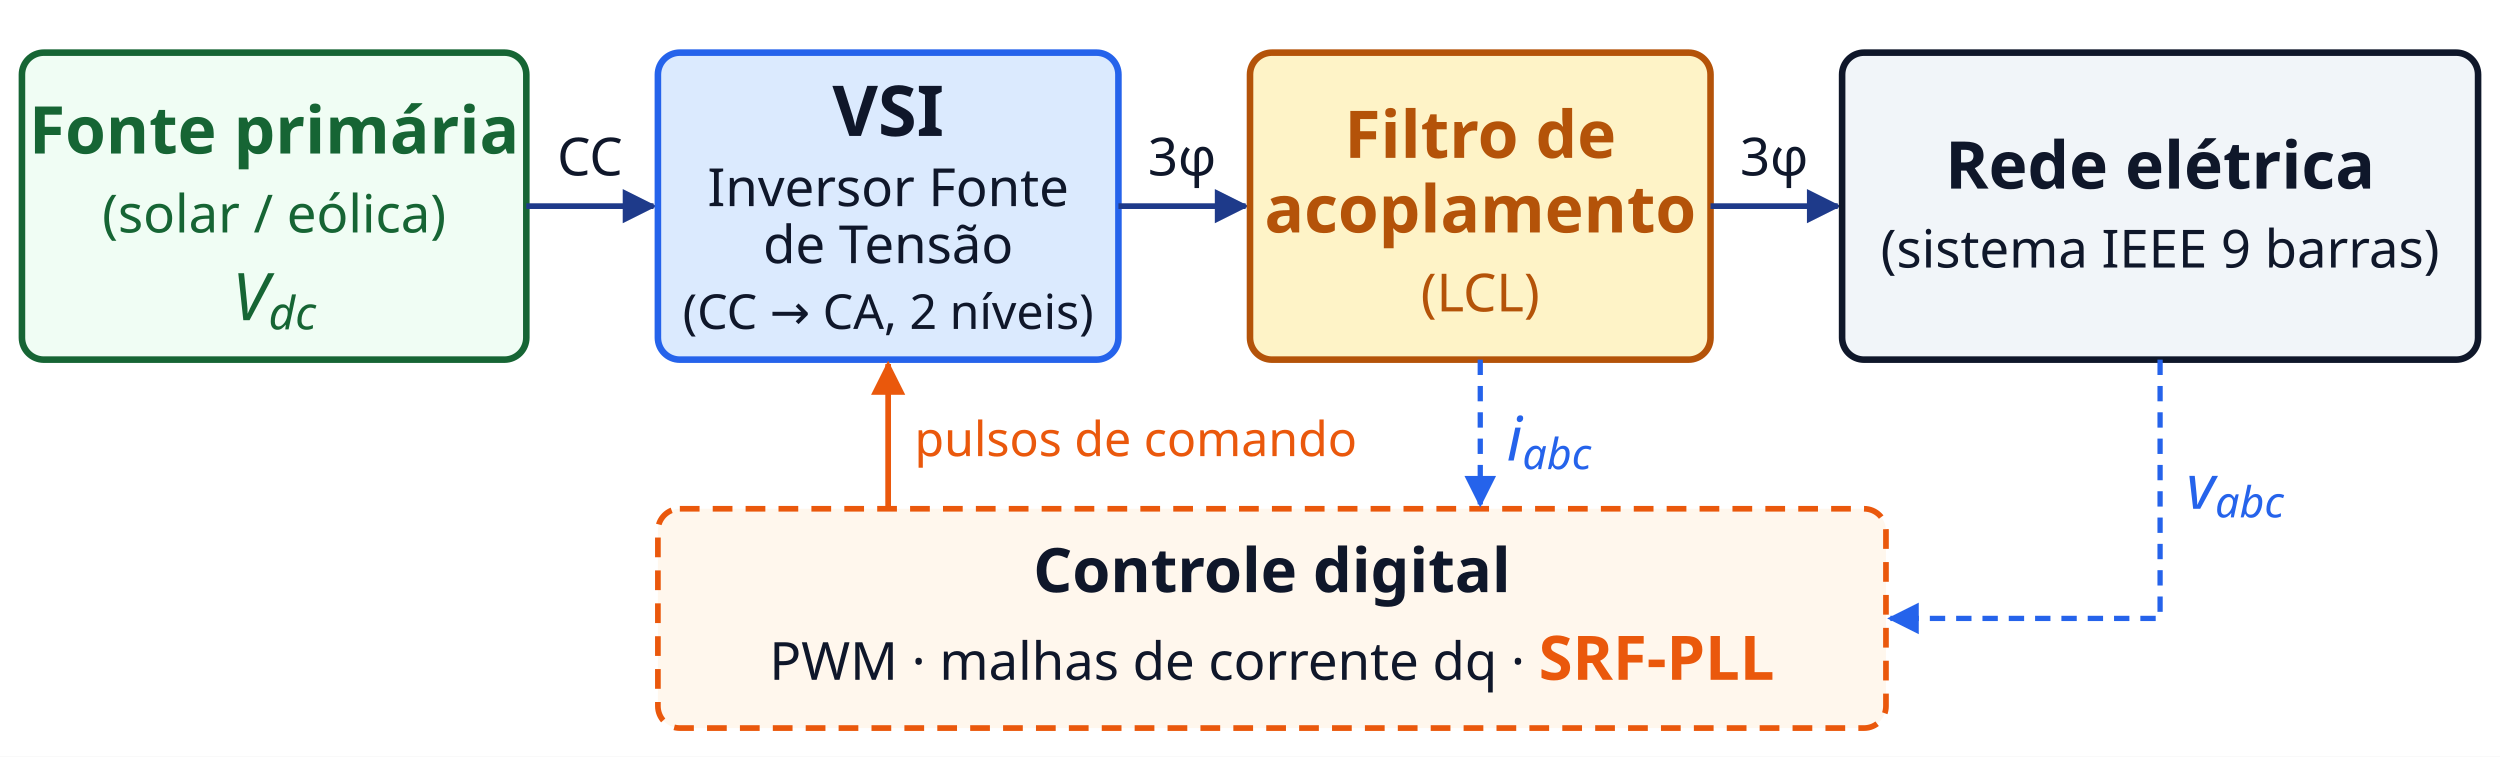
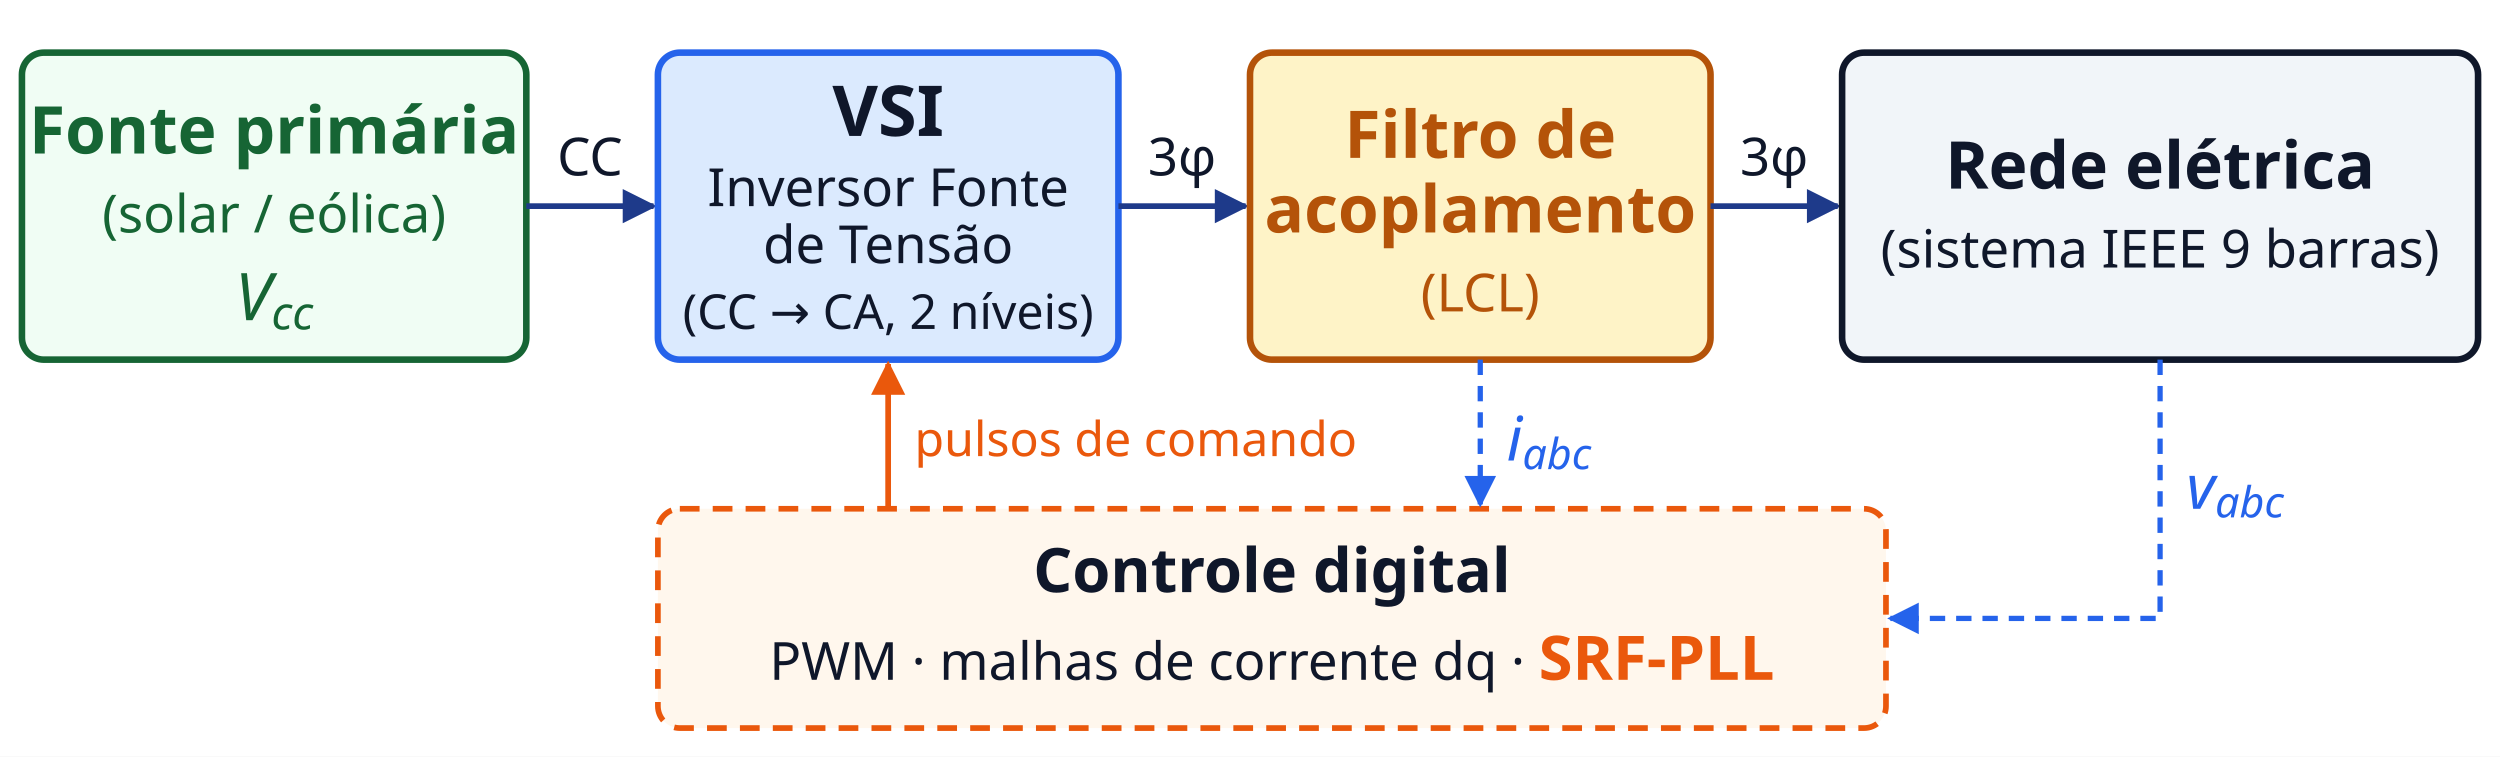
<svg xmlns="http://www.w3.org/2000/svg" viewBox="0 0 1140 345" font-family="Calibri, Carlito, sans-serif" fill="#0F172A">
  <defs>
    <marker id="arr" viewBox="0 0 10 10" refX="9" refY="5" markerWidth="6" markerHeight="6" orient="auto-start-reverse">
      <path d="M 0 0 L 10 5 L 0 10 z" fill="#1E3A8A" />
    </marker>
    <marker id="arrO" viewBox="0 0 10 10" refX="9" refY="5" markerWidth="6" markerHeight="6" orient="auto-start-reverse">
      <path d="M 0 0 L 10 5 L 0 10 z" fill="#EA580C" />
    </marker>
    <marker id="arrB" viewBox="0 0 10 10" refX="9" refY="5" markerWidth="6" markerHeight="6" orient="auto-start-reverse">
      <path d="M 0 0 L 10 5 L 0 10 z" fill="#2563EB" />
    </marker>
  </defs>
  <rect width="1140" height="345" fill="#ffffff" />
  <rect x="10" y="24" width="230" height="140" rx="10" fill="#F0FDF4" stroke="#166534" stroke-width="3" />
  <text x="125" y="70" text-anchor="middle" font-size="30" font-weight="700" fill="#166534">Fonte primária</text>
  <text x="125" y="106" text-anchor="middle" font-size="24" fill="#166534">(solar / eólica)</text>
-   <text x="125" y="146" text-anchor="middle" font-size="30" font-style="italic" fill="#166534">V<tspan baseline-shift="sub" font-size="70%">dc</tspan>
+   <text x="125" y="146" text-anchor="middle" font-size="30" font-style="italic" fill="#166534">V<tspan baseline-shift="sub" font-size="70%">cc</tspan>
  </text>
  <line x1="240" y1="94" x2="298" y2="94" stroke="#1E3A8A" stroke-width="2.6" marker-end="url(#arr)" />
  <text x="269" y="80" text-anchor="middle" font-size="24">CC</text>
  <rect x="300" y="24" width="210" height="140" rx="10" fill="#DBEAFE" stroke="#2563EB" stroke-width="3" />
  <text x="405" y="62" text-anchor="middle" font-size="32" font-weight="700">VSI</text>
  <text x="405" y="94" text-anchor="middle" font-size="24">Inversor Fonte</text>
  <text x="405" y="120" text-anchor="middle" font-size="24">de Tensão</text>
  <text x="405" y="150" text-anchor="middle" font-size="22">(CC → CA, 2 níveis)</text>
  <line x1="510" y1="94" x2="568" y2="94" stroke="#1E3A8A" stroke-width="2.6" marker-end="url(#arr)" />
  <text x="539" y="80" text-anchor="middle" font-size="24">3φ</text>
  <rect x="570" y="24" width="210" height="140" rx="10" fill="#FEF3C7" stroke="#B45309" stroke-width="3" />
  <text x="675" y="72" text-anchor="middle" font-size="30" font-weight="700" fill="#B45309">Filtro de</text>
  <text x="675" y="106" text-anchor="middle" font-size="30" font-weight="700" fill="#B45309">acoplamento</text>
  <text x="675" y="142" text-anchor="middle" font-size="24" fill="#B45309">(LCL)</text>
  <line x1="780" y1="94" x2="838" y2="94" stroke="#1E3A8A" stroke-width="2.6" marker-end="url(#arr)" />
  <text x="809" y="80" text-anchor="middle" font-size="24">3φ</text>
  <rect x="840" y="24" width="290" height="140" rx="10" fill="#F1F5F9" stroke="#0F172A" stroke-width="3" />
  <text x="985" y="86" text-anchor="middle" font-size="30" font-weight="700">Rede elétrica</text>
  <text x="985" y="122" text-anchor="middle" font-size="24">(sistema IEEE 9 barras)</text>
  <rect x="300" y="232" width="560" height="100" rx="10" fill="#FFF7ED" stroke="#EA580C" stroke-width="2.6" stroke-dasharray="9,6" />
  <text x="580" y="270" text-anchor="middle" font-size="28" font-weight="700">Controle digital</text>
  <text x="580" y="310" text-anchor="middle" font-size="24">PWM · malhas de corrente dq · <tspan font-weight="700" font-size="28" fill="#EA580C">SRF-PLL</tspan>
  </text>
  <line x1="405" y1="232" x2="405" y2="166" stroke="#EA580C" stroke-width="2.6" marker-end="url(#arrO)" />
  <text x="417" y="208" font-size="22" fill="#EA580C">pulsos de comando</text>
  <line x1="675" y1="164" x2="675" y2="230" stroke="#2563EB" stroke-width="2.4" stroke-dasharray="7,5" marker-end="url(#arrB)" />
  <text x="687" y="210" font-size="28" font-style="italic" fill="#2563EB">i<tspan baseline-shift="sub" font-size="70%">abc</tspan>
  </text>
  <path d="M 985 164 L 985 282 L 862 282" fill="none" stroke="#2563EB" stroke-width="2.4" stroke-dasharray="7,5" marker-end="url(#arrB)" />
  <text x="997" y="232" font-size="28" font-style="italic" fill="#2563EB">v<tspan baseline-shift="sub" font-size="70%">abc</tspan>
  </text>
</svg>
